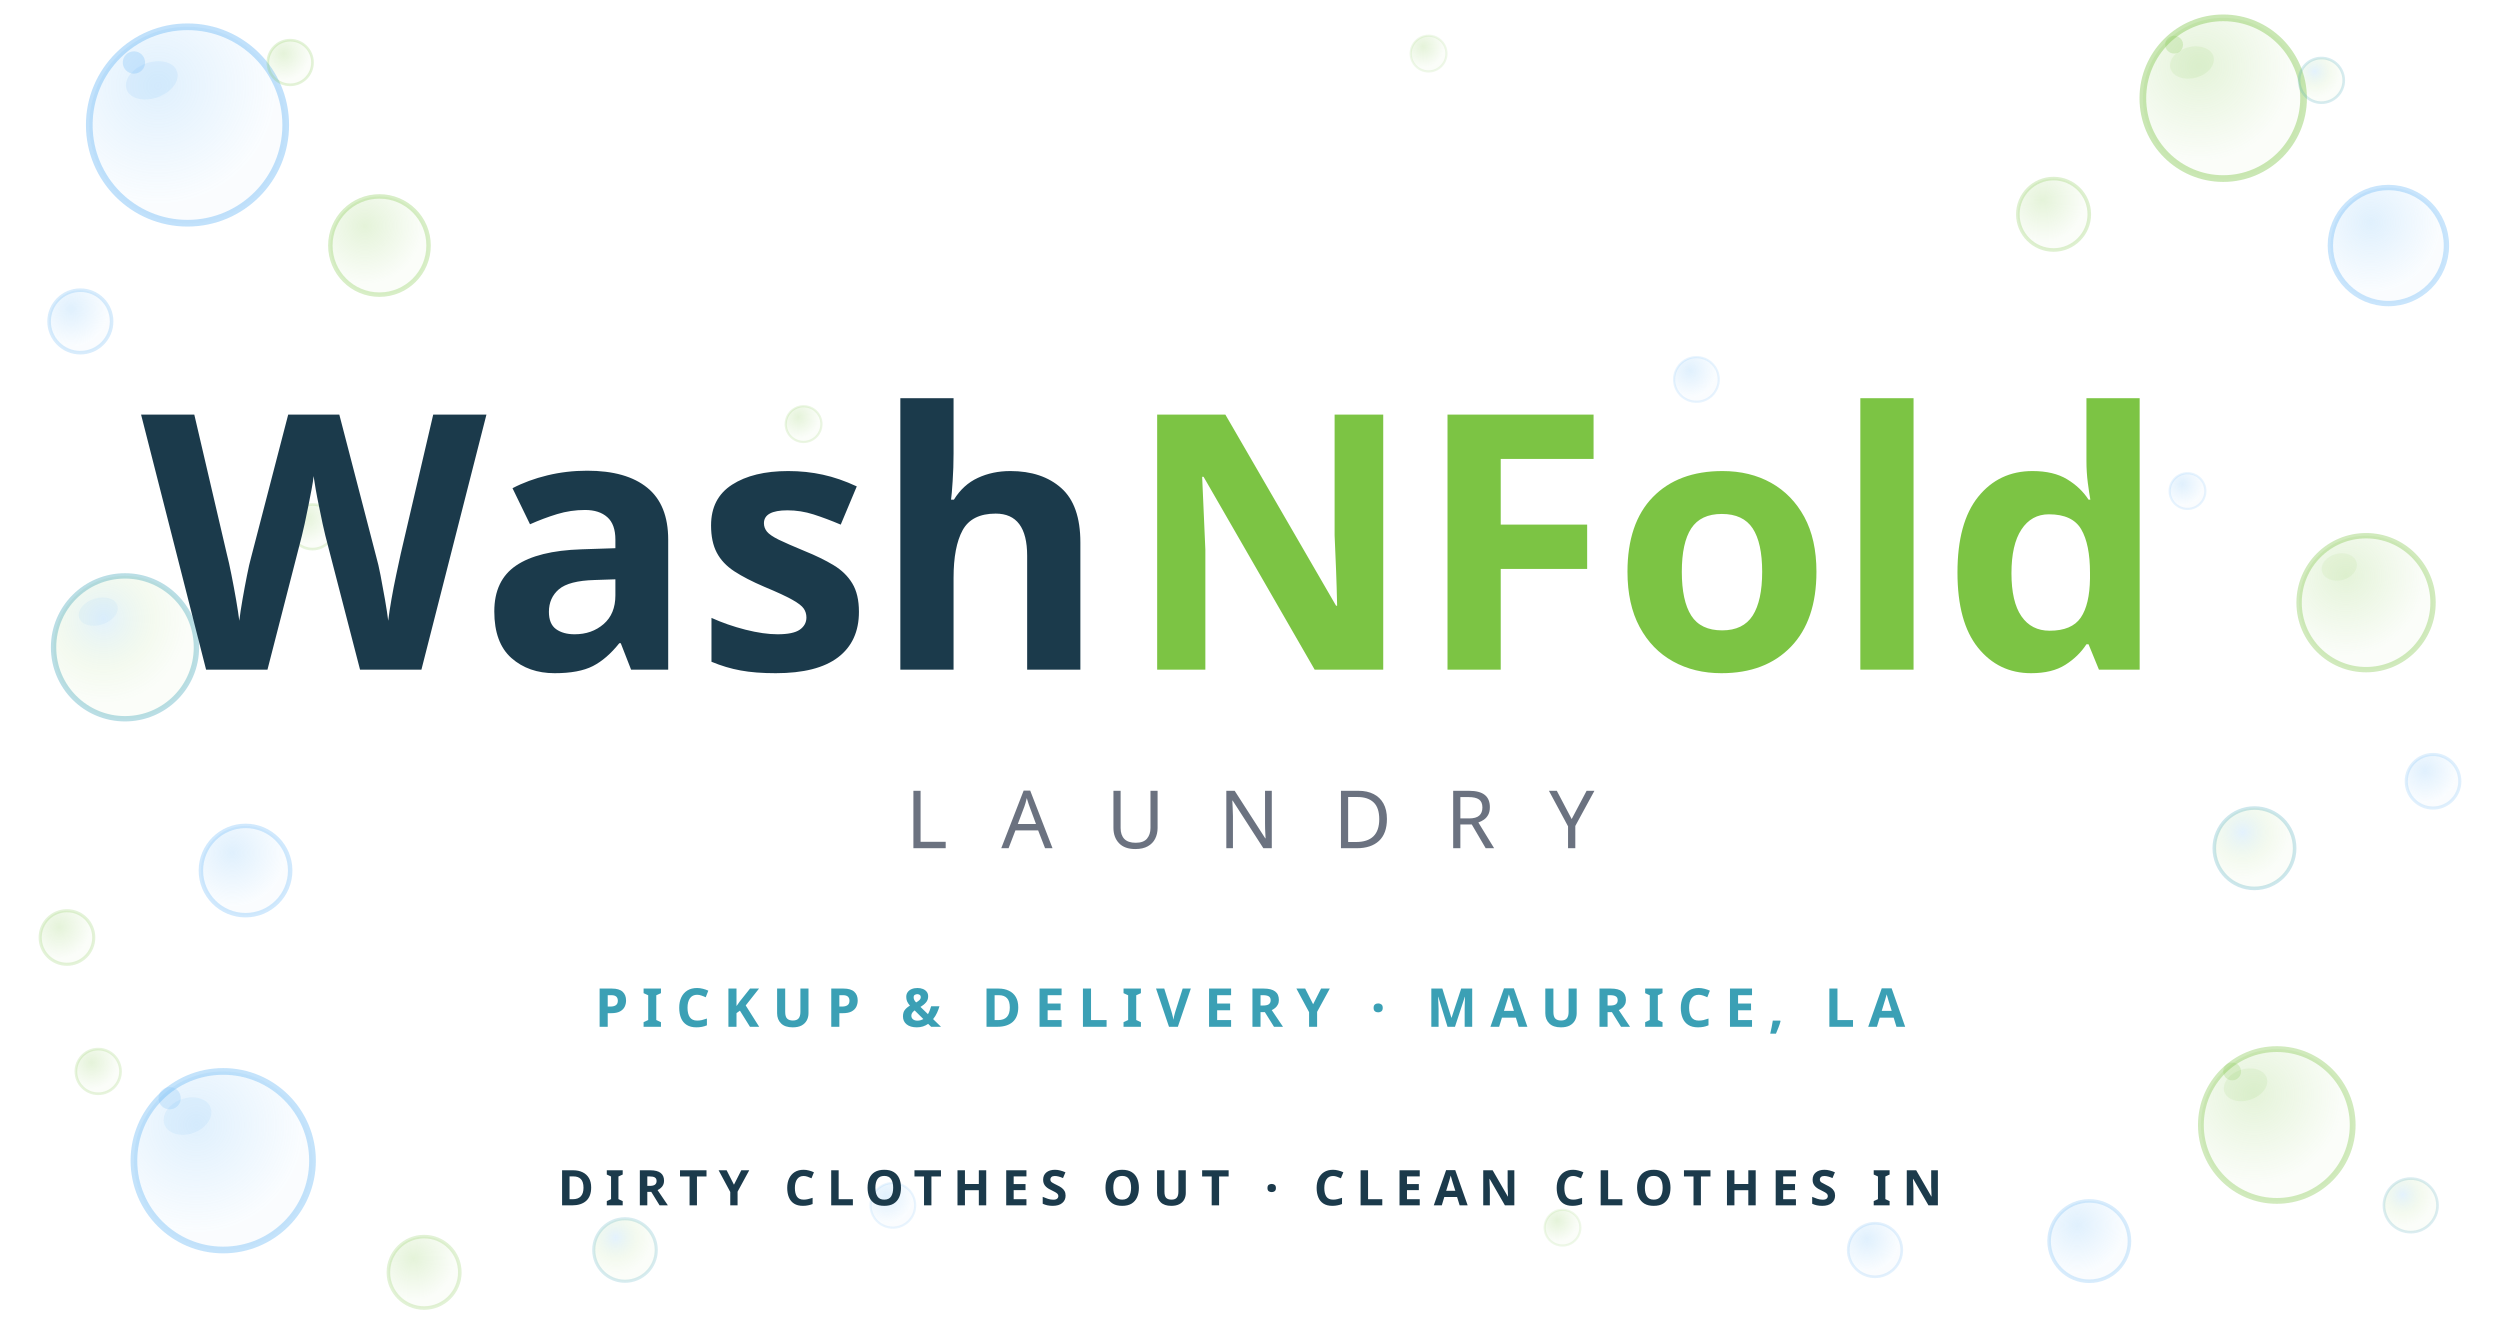
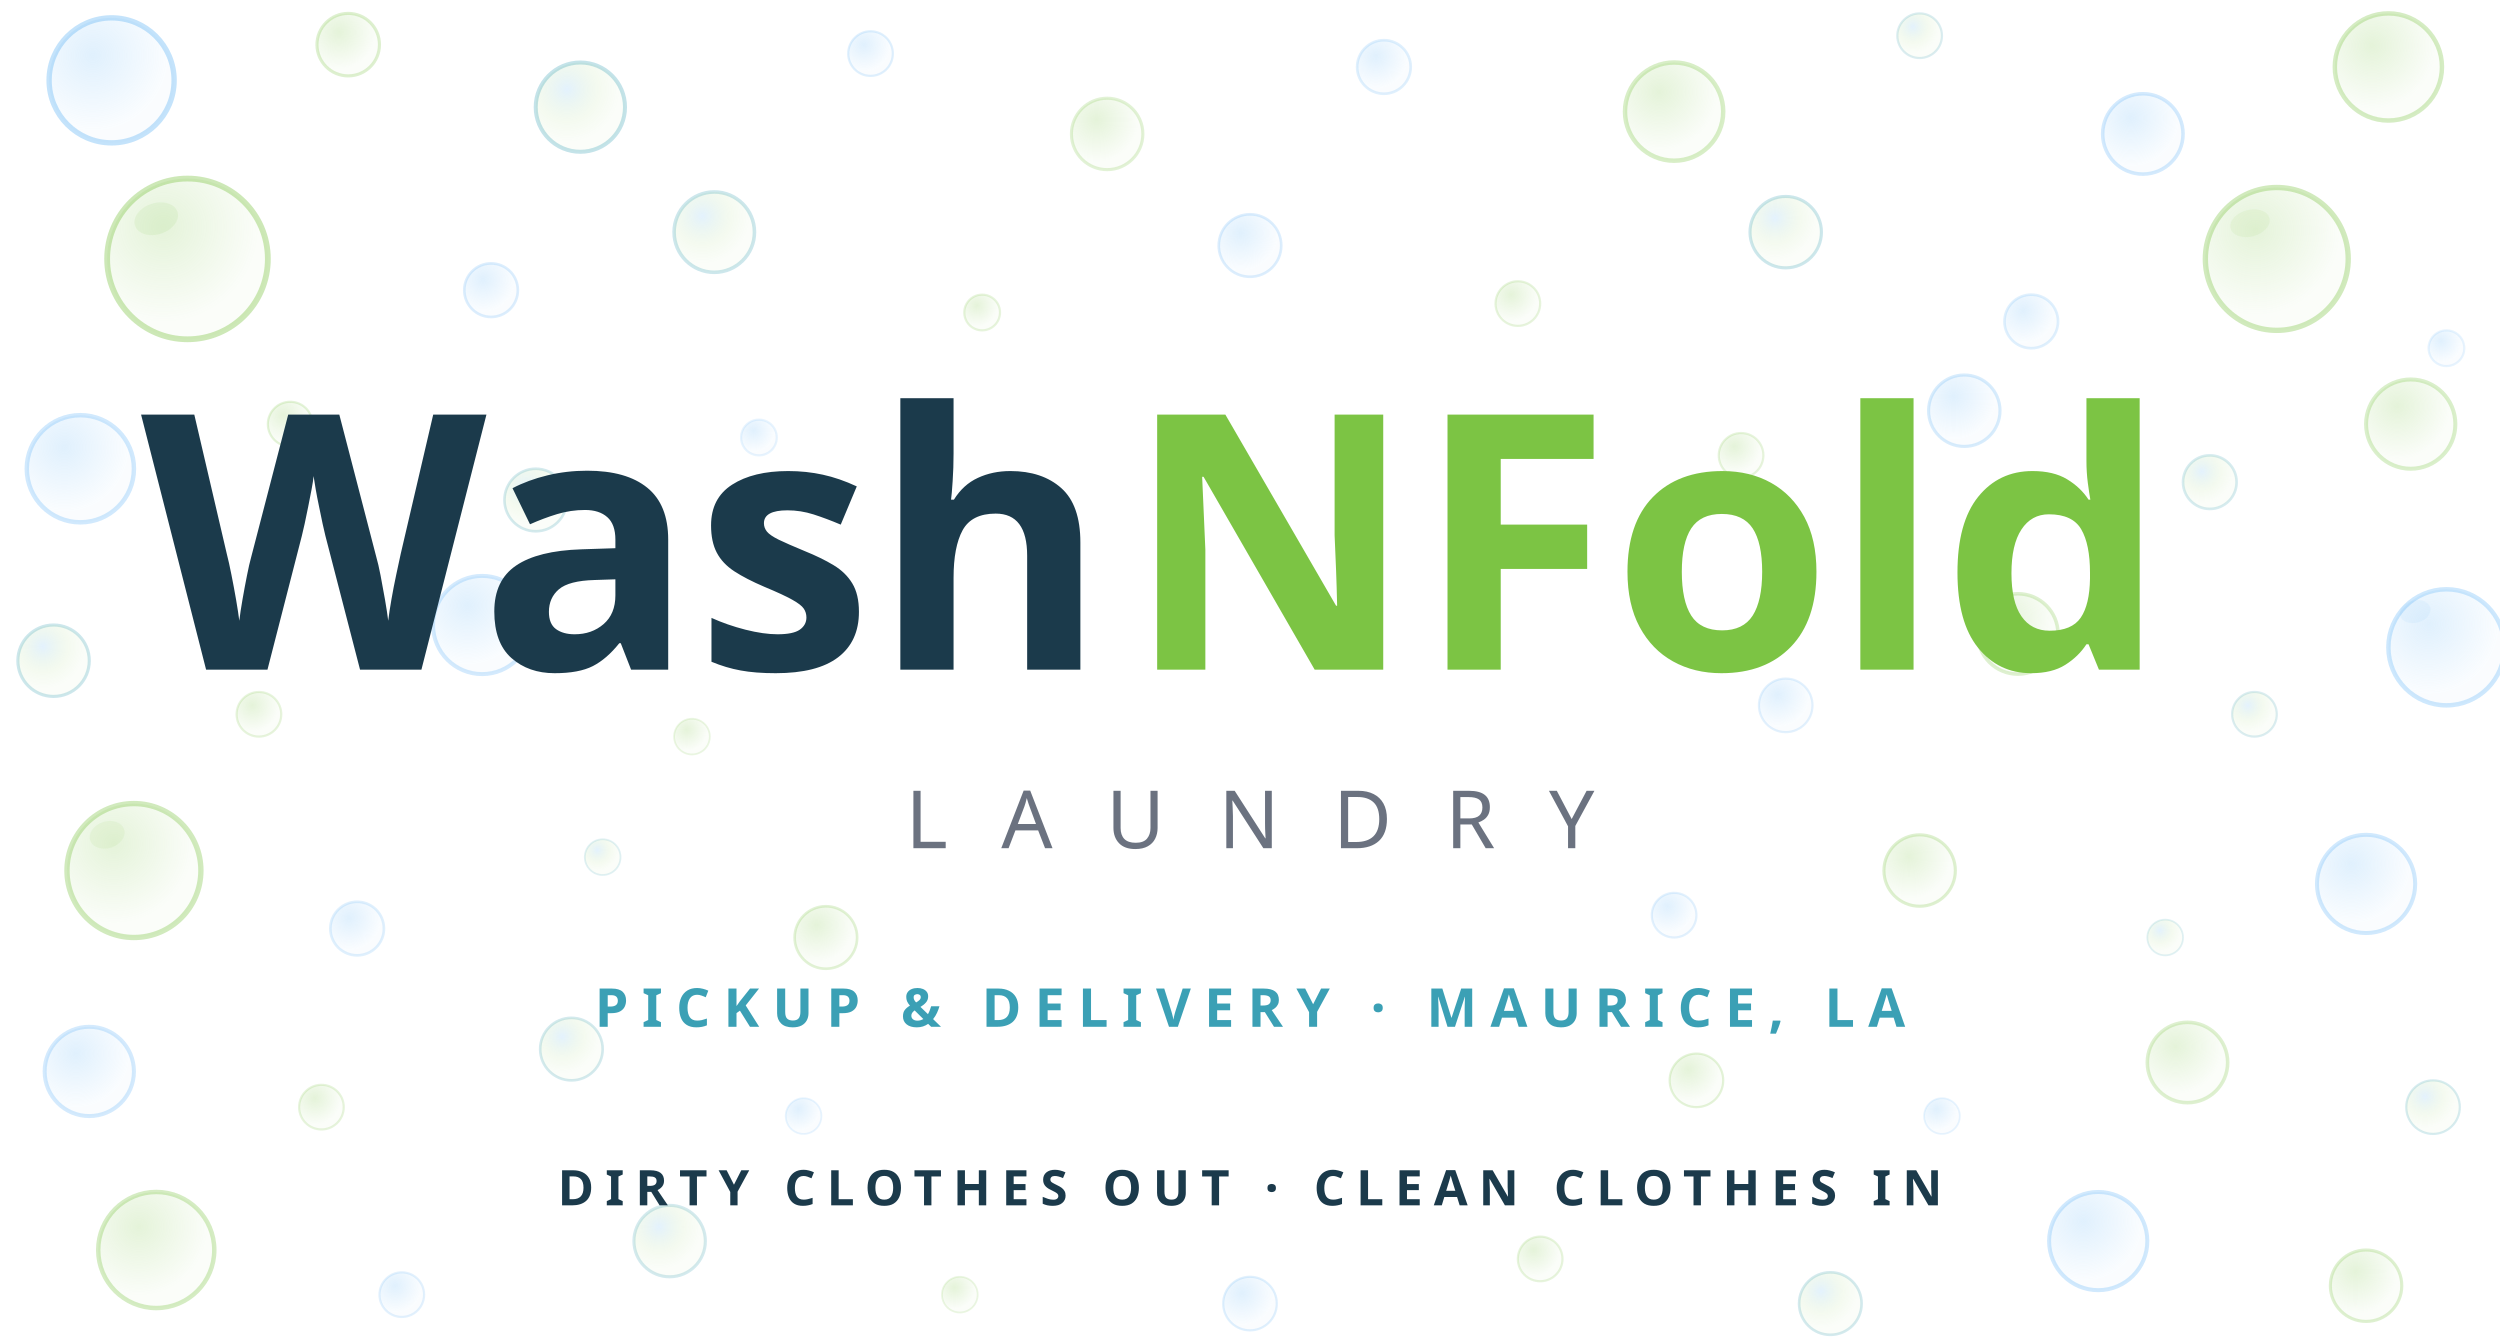
<svg xmlns="http://www.w3.org/2000/svg" viewBox="0 0 560 300" width="560" height="300">
  <defs>
    <radialGradient id="bb" cx="35%" cy="30%" r="60%">
      <stop offset="0%" stop-color="#64B5F6" stop-opacity="0.2" />
      <stop offset="100%" stop-color="#64B5F6" stop-opacity="0.03" />
    </radialGradient>
    <radialGradient id="bg" cx="35%" cy="30%" r="60%">
      <stop offset="0%" stop-color="#7CC444" stop-opacity="0.2" />
      <stop offset="100%" stop-color="#7CC444" stop-opacity="0.03" />
    </radialGradient>
    <radialGradient id="bm" cx="35%" cy="30%" r="60%">
      <stop offset="0%" stop-color="#64B5F6" stop-opacity="0.18" />
      <stop offset="60%" stop-color="#7CC444" stop-opacity="0.08" />
      <stop offset="100%" stop-color="#7CC444" stop-opacity="0.03" />
    </radialGradient>
  </defs>
-   <circle cx="42" cy="28" r="22" fill="url(#bb)" stroke="#64B5F6" stroke-width="1.5" stroke-opacity="0.4" />
-   <ellipse cx="34" cy="18" rx="6" ry="4" fill="#64B5F6" opacity="0.12" transform="rotate(-20,34,18)" />
-   <circle cx="30" cy="14" r="2.5" fill="#64B5F6" opacity="0.25" />
-   <circle cx="85" cy="55" r="11" fill="url(#bg)" stroke="#7CC444" stroke-width="1" stroke-opacity="0.3" />
-   <circle cx="18" cy="72" r="7" fill="url(#bb)" stroke="#64B5F6" stroke-width="0.8" stroke-opacity="0.25" />
-   <circle cx="65" cy="14" r="5" fill="url(#bg)" stroke="#7CC444" stroke-width="0.6" stroke-opacity="0.2" />
-   <circle cx="498" cy="22" r="18" fill="url(#bg)" stroke="#7CC444" stroke-width="1.5" stroke-opacity="0.4" />
-   <ellipse cx="491" cy="14" rx="5" ry="3.5" fill="#7CC444" opacity="0.1" transform="rotate(-15,491,14)" />
-   <circle cx="487" cy="10" r="2" fill="#7CC444" opacity="0.22" />
-   <circle cx="535" cy="55" r="13" fill="url(#bb)" stroke="#64B5F6" stroke-width="1.2" stroke-opacity="0.35" />
-   <circle cx="460" cy="48" r="8" fill="url(#bg)" stroke="#7CC444" stroke-width="0.8" stroke-opacity="0.25" />
-   <circle cx="520" cy="18" r="5" fill="url(#bm)" stroke="#3BA0B5" stroke-width="0.6" stroke-opacity="0.2" />
-   <circle cx="28" cy="145" r="16" fill="url(#bm)" stroke="#3BA0B5" stroke-width="1.2" stroke-opacity="0.35" />
-   <ellipse cx="22" cy="137" rx="4.5" ry="3" fill="#64B5F6" opacity="0.08" transform="rotate(-18,22,137)" />
-   <circle cx="55" cy="195" r="10" fill="url(#bb)" stroke="#64B5F6" stroke-width="1" stroke-opacity="0.3" />
-   <circle cx="15" cy="210" r="6" fill="url(#bg)" stroke="#7CC444" stroke-width="0.7" stroke-opacity="0.2" />
-   <circle cx="70" cy="118" r="5" fill="url(#bg)" stroke="#7CC444" stroke-width="0.6" stroke-opacity="0.18" />
-   <circle cx="530" cy="135" r="15" fill="url(#bg)" stroke="#7CC444" stroke-width="1.2" stroke-opacity="0.35" />
-   <ellipse cx="524" cy="127" rx="4" ry="3" fill="#7CC444" opacity="0.08" transform="rotate(-15,524,127)" />
-   <circle cx="505" cy="190" r="9" fill="url(#bm)" stroke="#3BA0B5" stroke-width="0.8" stroke-opacity="0.25" />
-   <circle cx="545" cy="175" r="6" fill="url(#bb)" stroke="#64B5F6" stroke-width="0.7" stroke-opacity="0.2" />
-   <circle cx="490" cy="110" r="4" fill="url(#bb)" stroke="#64B5F6" stroke-width="0.5" stroke-opacity="0.15" />
-   <circle cx="50" cy="260" r="20" fill="url(#bb)" stroke="#64B5F6" stroke-width="1.5" stroke-opacity="0.38" />
-   <ellipse cx="42" cy="250" rx="5.5" ry="4" fill="#64B5F6" opacity="0.1" transform="rotate(-20,42,250)" />
-   <circle cx="38" cy="246" r="2.5" fill="#64B5F6" opacity="0.2" />
-   <circle cx="95" cy="285" r="8" fill="url(#bg)" stroke="#7CC444" stroke-width="0.8" stroke-opacity="0.22" />
-   <circle cx="22" cy="240" r="5" fill="url(#bg)" stroke="#7CC444" stroke-width="0.6" stroke-opacity="0.18" />
-   <circle cx="510" cy="252" r="17" fill="url(#bg)" stroke="#7CC444" stroke-width="1.3" stroke-opacity="0.35" />
-   <ellipse cx="503" cy="243" rx="5" ry="3.5" fill="#7CC444" opacity="0.1" transform="rotate(-18,503,243)" />
-   <circle cx="500" cy="240" r="2" fill="#7CC444" opacity="0.2" />
-   <circle cx="468" cy="278" r="9" fill="url(#bb)" stroke="#64B5F6" stroke-width="0.8" stroke-opacity="0.25" />
-   <circle cx="540" cy="270" r="6" fill="url(#bm)" stroke="#3BA0B5" stroke-width="0.6" stroke-opacity="0.18" />
-   <circle cx="140" cy="280" r="7" fill="url(#bm)" stroke="#3BA0B5" stroke-width="0.7" stroke-opacity="0.2" />
-   <circle cx="420" cy="280" r="6" fill="url(#bb)" stroke="#64B5F6" stroke-width="0.6" stroke-opacity="0.18" />
-   <circle cx="180" cy="95" r="4" fill="url(#bg)" stroke="#7CC444" stroke-width="0.5" stroke-opacity="0.15" />
-   <circle cx="380" cy="85" r="5" fill="url(#bb)" stroke="#64B5F6" stroke-width="0.5" stroke-opacity="0.15" />
-   <circle cx="320" cy="12" r="4" fill="url(#bg)" stroke="#7CC444" stroke-width="0.5" stroke-opacity="0.12" />
-   <circle cx="200" cy="270" r="5" fill="url(#bb)" stroke="#64B5F6" stroke-width="0.5" stroke-opacity="0.14" />
-   <circle cx="350" cy="275" r="4" fill="url(#bg)" stroke="#7CC444" stroke-width="0.5" stroke-opacity="0.12" />
+   <circle cx="25" cy="18" r="14" fill="url(#bb)" stroke="#64B5F6" stroke-width="1.2" stroke-opacity="0.38" />
+   <circle cx="78" cy="10" r="7" fill="url(#bg)" stroke="#7CC444" stroke-width="0.7" stroke-opacity="0.25" />
+   <circle cx="130" cy="24" r="10" fill="url(#bm)" stroke="#3BA0B5" stroke-width="0.9" stroke-opacity="0.3" />
+   <circle cx="195" cy="12" r="5" fill="url(#bb)" stroke="#64B5F6" stroke-width="0.5" stroke-opacity="0.2" />
+   <circle cx="248" cy="30" r="8" fill="url(#bg)" stroke="#7CC444" stroke-width="0.7" stroke-opacity="0.22" />
+   <circle cx="310" cy="15" r="6" fill="url(#bb)" stroke="#64B5F6" stroke-width="0.6" stroke-opacity="0.2" />
+   <circle cx="375" cy="25" r="11" fill="url(#bg)" stroke="#7CC444" stroke-width="1" stroke-opacity="0.3" />
+   <circle cx="430" cy="8" r="5" fill="url(#bm)" stroke="#3BA0B5" stroke-width="0.5" stroke-opacity="0.18" />
+   <circle cx="480" cy="30" r="9" fill="url(#bb)" stroke="#64B5F6" stroke-width="0.8" stroke-opacity="0.28" />
+   <circle cx="535" cy="15" r="12" fill="url(#bg)" stroke="#7CC444" stroke-width="1" stroke-opacity="0.32" />
+   <circle cx="42" cy="58" r="18" fill="url(#bg)" stroke="#7CC444" stroke-width="1.3" stroke-opacity="0.38" />
+   <ellipse cx="35" cy="49" rx="5" ry="3.5" fill="#7CC444" opacity="0.1" transform="rotate(-18,35,49)" />
+   <circle cx="110" cy="65" r="6" fill="url(#bb)" stroke="#64B5F6" stroke-width="0.6" stroke-opacity="0.22" />
+   <circle cx="160" cy="52" r="9" fill="url(#bm)" stroke="#3BA0B5" stroke-width="0.8" stroke-opacity="0.25" />
+   <circle cx="220" cy="70" r="4" fill="url(#bg)" stroke="#7CC444" stroke-width="0.5" stroke-opacity="0.18" />
+   <circle cx="280" cy="55" r="7" fill="url(#bb)" stroke="#64B5F6" stroke-width="0.6" stroke-opacity="0.22" />
+   <circle cx="340" cy="68" r="5" fill="url(#bg)" stroke="#7CC444" stroke-width="0.5" stroke-opacity="0.18" />
+   <circle cx="400" cy="52" r="8" fill="url(#bm)" stroke="#3BA0B5" stroke-width="0.7" stroke-opacity="0.25" />
+   <circle cx="455" cy="72" r="6" fill="url(#bb)" stroke="#64B5F6" stroke-width="0.6" stroke-opacity="0.2" />
+   <circle cx="510" cy="58" r="16" fill="url(#bg)" stroke="#7CC444" stroke-width="1.2" stroke-opacity="0.35" />
+   <ellipse cx="504" cy="50" rx="4.5" ry="3" fill="#7CC444" opacity="0.08" transform="rotate(-15,504,50)" />
+   <circle cx="548" cy="78" r="4" fill="url(#bb)" stroke="#64B5F6" stroke-width="0.5" stroke-opacity="0.15" />
+   <circle cx="18" cy="105" r="12" fill="url(#bb)" stroke="#64B5F6" stroke-width="1" stroke-opacity="0.3" />
+   <circle cx="65" cy="95" r="5" fill="url(#bg)" stroke="#7CC444" stroke-width="0.5" stroke-opacity="0.2" />
+   <circle cx="120" cy="112" r="7" fill="url(#bm)" stroke="#3BA0B5" stroke-width="0.6" stroke-opacity="0.22" />
+   <circle cx="170" cy="98" r="4" fill="url(#bb)" stroke="#64B5F6" stroke-width="0.5" stroke-opacity="0.15" />
+   <circle cx="390" cy="102" r="5" fill="url(#bg)" stroke="#7CC444" stroke-width="0.5" stroke-opacity="0.18" />
+   <circle cx="440" cy="92" r="8" fill="url(#bb)" stroke="#64B5F6" stroke-width="0.7" stroke-opacity="0.25" />
+   <circle cx="495" cy="108" r="6" fill="url(#bm)" stroke="#3BA0B5" stroke-width="0.6" stroke-opacity="0.2" />
+   <circle cx="540" cy="95" r="10" fill="url(#bg)" stroke="#7CC444" stroke-width="0.9" stroke-opacity="0.28" />
+   <circle cx="12" cy="148" r="8" fill="url(#bm)" stroke="#3BA0B5" stroke-width="0.7" stroke-opacity="0.25" />
+   <circle cx="58" cy="160" r="5" fill="url(#bg)" stroke="#7CC444" stroke-width="0.5" stroke-opacity="0.18" />
+   <circle cx="108" cy="140" r="11" fill="url(#bb)" stroke="#64B5F6" stroke-width="0.9" stroke-opacity="0.28" />
+   <circle cx="155" cy="165" r="4" fill="url(#bg)" stroke="#7CC444" stroke-width="0.4" stroke-opacity="0.15" />
+   <circle cx="400" cy="158" r="6" fill="url(#bb)" stroke="#64B5F6" stroke-width="0.5" stroke-opacity="0.18" />
+   <circle cx="452" cy="142" r="9" fill="url(#bg)" stroke="#7CC444" stroke-width="0.8" stroke-opacity="0.25" />
+   <circle cx="505" cy="160" r="5" fill="url(#bm)" stroke="#3BA0B5" stroke-width="0.5" stroke-opacity="0.18" />
+   <circle cx="548" cy="145" r="13" fill="url(#bb)" stroke="#64B5F6" stroke-width="1" stroke-opacity="0.32" />
+   <ellipse cx="541" cy="137" rx="3.5" ry="2.5" fill="#64B5F6" opacity="0.08" transform="rotate(-15,541,137)" />
+   <circle cx="30" cy="195" r="15" fill="url(#bg)" stroke="#7CC444" stroke-width="1.2" stroke-opacity="0.35" />
+   <ellipse cx="24" cy="187" rx="4" ry="3" fill="#7CC444" opacity="0.08" transform="rotate(-18,24,187)" />
+   <circle cx="80" cy="208" r="6" fill="url(#bb)" stroke="#64B5F6" stroke-width="0.6" stroke-opacity="0.2" />
+   <circle cx="135" cy="192" r="4" fill="url(#bm)" stroke="#3BA0B5" stroke-width="0.4" stroke-opacity="0.15" />
+   <circle cx="185" cy="210" r="7" fill="url(#bg)" stroke="#7CC444" stroke-width="0.6" stroke-opacity="0.22" />
+   <circle cx="375" cy="205" r="5" fill="url(#bb)" stroke="#64B5F6" stroke-width="0.5" stroke-opacity="0.18" />
+   <circle cx="430" cy="195" r="8" fill="url(#bg)" stroke="#7CC444" stroke-width="0.7" stroke-opacity="0.25" />
+   <circle cx="485" cy="210" r="4" fill="url(#bm)" stroke="#3BA0B5" stroke-width="0.4" stroke-opacity="0.15" />
+   <circle cx="530" cy="198" r="11" fill="url(#bb)" stroke="#64B5F6" stroke-width="0.9" stroke-opacity="0.3" />
+   <circle cx="20" cy="240" r="10" fill="url(#bb)" stroke="#64B5F6" stroke-width="0.9" stroke-opacity="0.28" />
+   <circle cx="72" cy="248" r="5" fill="url(#bg)" stroke="#7CC444" stroke-width="0.5" stroke-opacity="0.18" />
+   <circle cx="128" cy="235" r="7" fill="url(#bm)" stroke="#3BA0B5" stroke-width="0.6" stroke-opacity="0.22" />
+   <circle cx="180" cy="250" r="4" fill="url(#bb)" stroke="#64B5F6" stroke-width="0.4" stroke-opacity="0.15" />
+   <circle cx="380" cy="242" r="6" fill="url(#bg)" stroke="#7CC444" stroke-width="0.5" stroke-opacity="0.2" />
+   <circle cx="435" cy="250" r="4" fill="url(#bb)" stroke="#64B5F6" stroke-width="0.4" stroke-opacity="0.15" />
+   <circle cx="490" cy="238" r="9" fill="url(#bg)" stroke="#7CC444" stroke-width="0.8" stroke-opacity="0.25" />
+   <circle cx="545" cy="248" r="6" fill="url(#bm)" stroke="#3BA0B5" stroke-width="0.5" stroke-opacity="0.2" />
+   <circle cx="35" cy="280" r="13" fill="url(#bg)" stroke="#7CC444" stroke-width="1" stroke-opacity="0.32" />
+   <circle cx="90" cy="290" r="5" fill="url(#bb)" stroke="#64B5F6" stroke-width="0.5" stroke-opacity="0.18" />
+   <circle cx="150" cy="278" r="8" fill="url(#bm)" stroke="#3BA0B5" stroke-width="0.7" stroke-opacity="0.22" />
+   <circle cx="215" cy="290" r="4" fill="url(#bg)" stroke="#7CC444" stroke-width="0.4" stroke-opacity="0.15" />
+   <circle cx="280" cy="292" r="6" fill="url(#bb)" stroke="#64B5F6" stroke-width="0.5" stroke-opacity="0.2" />
+   <circle cx="345" cy="282" r="5" fill="url(#bg)" stroke="#7CC444" stroke-width="0.5" stroke-opacity="0.18" />
+   <circle cx="410" cy="292" r="7" fill="url(#bm)" stroke="#3BA0B5" stroke-width="0.6" stroke-opacity="0.22" />
+   <circle cx="470" cy="278" r="11" fill="url(#bb)" stroke="#64B5F6" stroke-width="0.9" stroke-opacity="0.3" />
+   <circle cx="530" cy="288" r="8" fill="url(#bg)" stroke="#7CC444" stroke-width="0.7" stroke-opacity="0.25" />
  <text x="248" y="150" text-anchor="end" font-family="'Nunito', sans-serif" font-weight="900" font-size="80" fill="#1B3A4B">Wash</text>
  <text x="252" y="150" text-anchor="start" font-family="'Nunito', sans-serif" font-weight="900" font-size="80" fill="#7CC444">NFold</text>
  <text x="280" y="190" text-anchor="middle" font-family="'Nunito', sans-serif" font-weight="400" font-size="18" letter-spacing="12" fill="#6B7280">LAUNDRY</text>
  <text x="280" y="230" text-anchor="middle" font-family="'Nunito', sans-serif" font-weight="700" font-size="12" letter-spacing="3" fill="#3BA0B5">PICKUP &amp; DELIVERY · MAURICE, LA</text>
  <text x="280" y="270" text-anchor="middle" font-family="'Nunito', sans-serif" font-weight="800" font-size="11" letter-spacing="2.5" fill="#1B3A4B">DIRTY CLOTHES OUT · CLEAN CLOTHES IN</text>
</svg>
